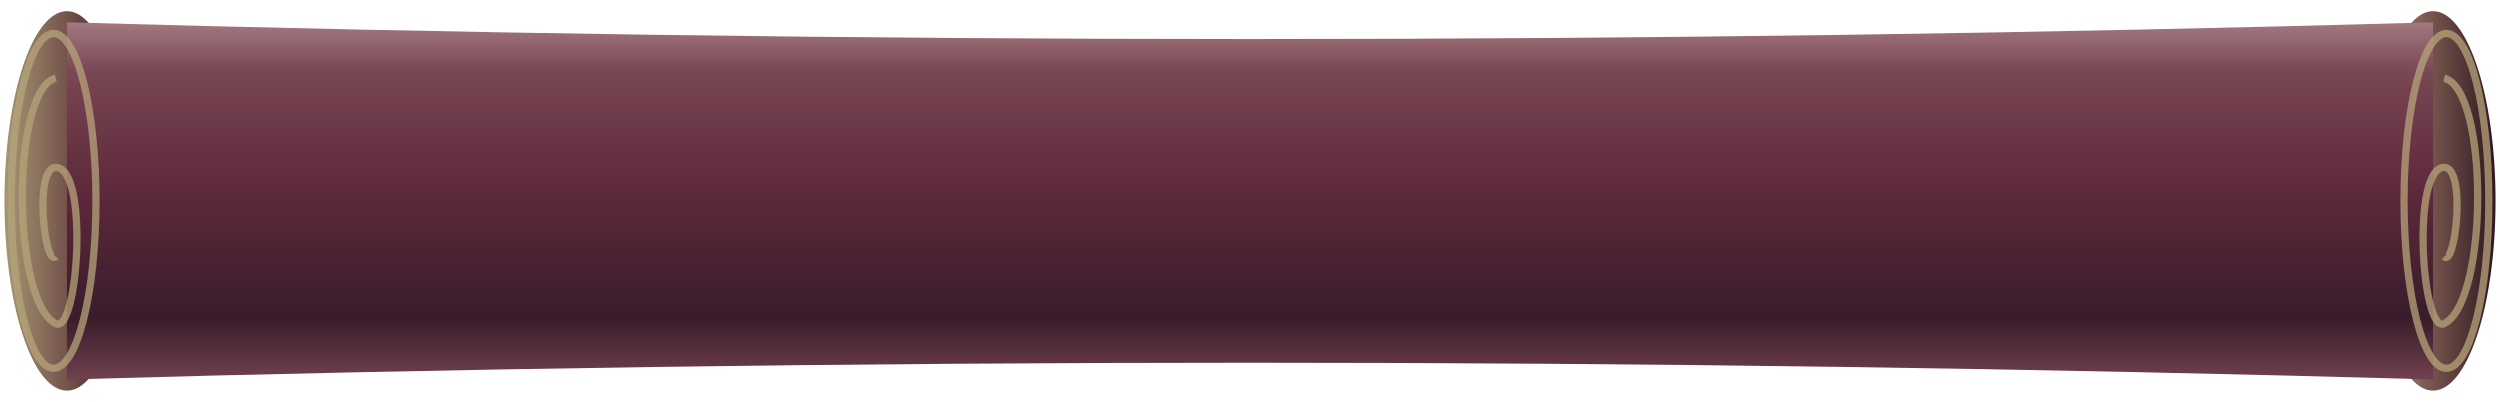
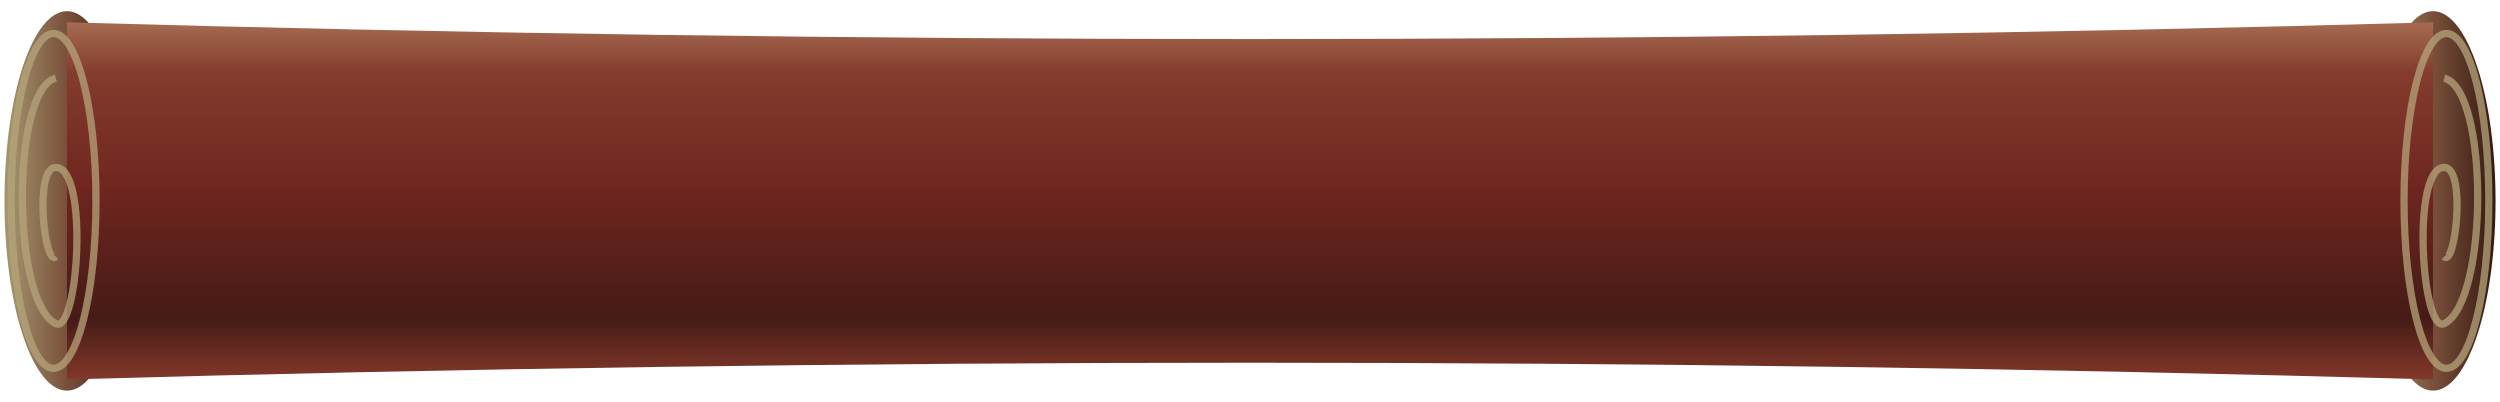
<svg xmlns="http://www.w3.org/2000/svg" viewBox="0 0 224 36" preserveAspectRatio="none">
  <defs>
    <linearGradient id="roll" x2="0" y2="1">
-       <stop stop-color="#a37880" />
-       <stop offset=".14" stop-color="#794653" />
-       <stop offset=".48" stop-color="#5d293b" />
-       <stop offset=".83" stop-color="#391c2a" />
-       <stop offset="1" stop-color="#70404e" />
+       <stop stop-color="#a56b51" />
+       <stop offset=".14" stop-color="#843c2e" />
+       <stop offset=".48" stop-color="#6e251e" />
+       <stop offset=".83" stop-color="#451b16" />
+       <stop offset="1" stop-color="#82382a" />
    </linearGradient>
    <linearGradient id="rim">
      <stop stop-color="#a49770" />
-       <stop offset=".5" stop-color="#75534c" />
-       <stop offset="1" stop-color="#301720" />
+       <stop offset=".5" stop-color="#79503a" />
+       <stop offset="1" stop-color="#351812" />
    </linearGradient>
    <clipPath id="face">
      <path d="M6 2Q112 5 218 2L218 34Q112 31 6 34Z" />
    </clipPath>
  </defs>
  <ellipse cx="6" cy="18" rx="5.6" ry="17" fill="url(#rim)" />
  <ellipse cx="218" cy="18" rx="5.6" ry="17" fill="url(#rim)" />
  <path d="M6 2Q112 5 218 2L218 34Q112 31 6 34Z" fill="url(#roll)" />
  <g fill="none" stroke="#b6a47a" stroke-width=".65" opacity=".75">
    <ellipse cx="4.8" cy="18" rx="3.8" ry="15" />
    <ellipse cx="219.2" cy="18" rx="3.8" ry="15" />
    <path d="M5 7C1 8 1 27 5 29C7 30 8 15 5 15C3 15 4 24 5 23M219 7C223 8 223 27 219 29C217 30 216 15 219 15C221 15 220 24 219 23" />
  </g>
</svg>
